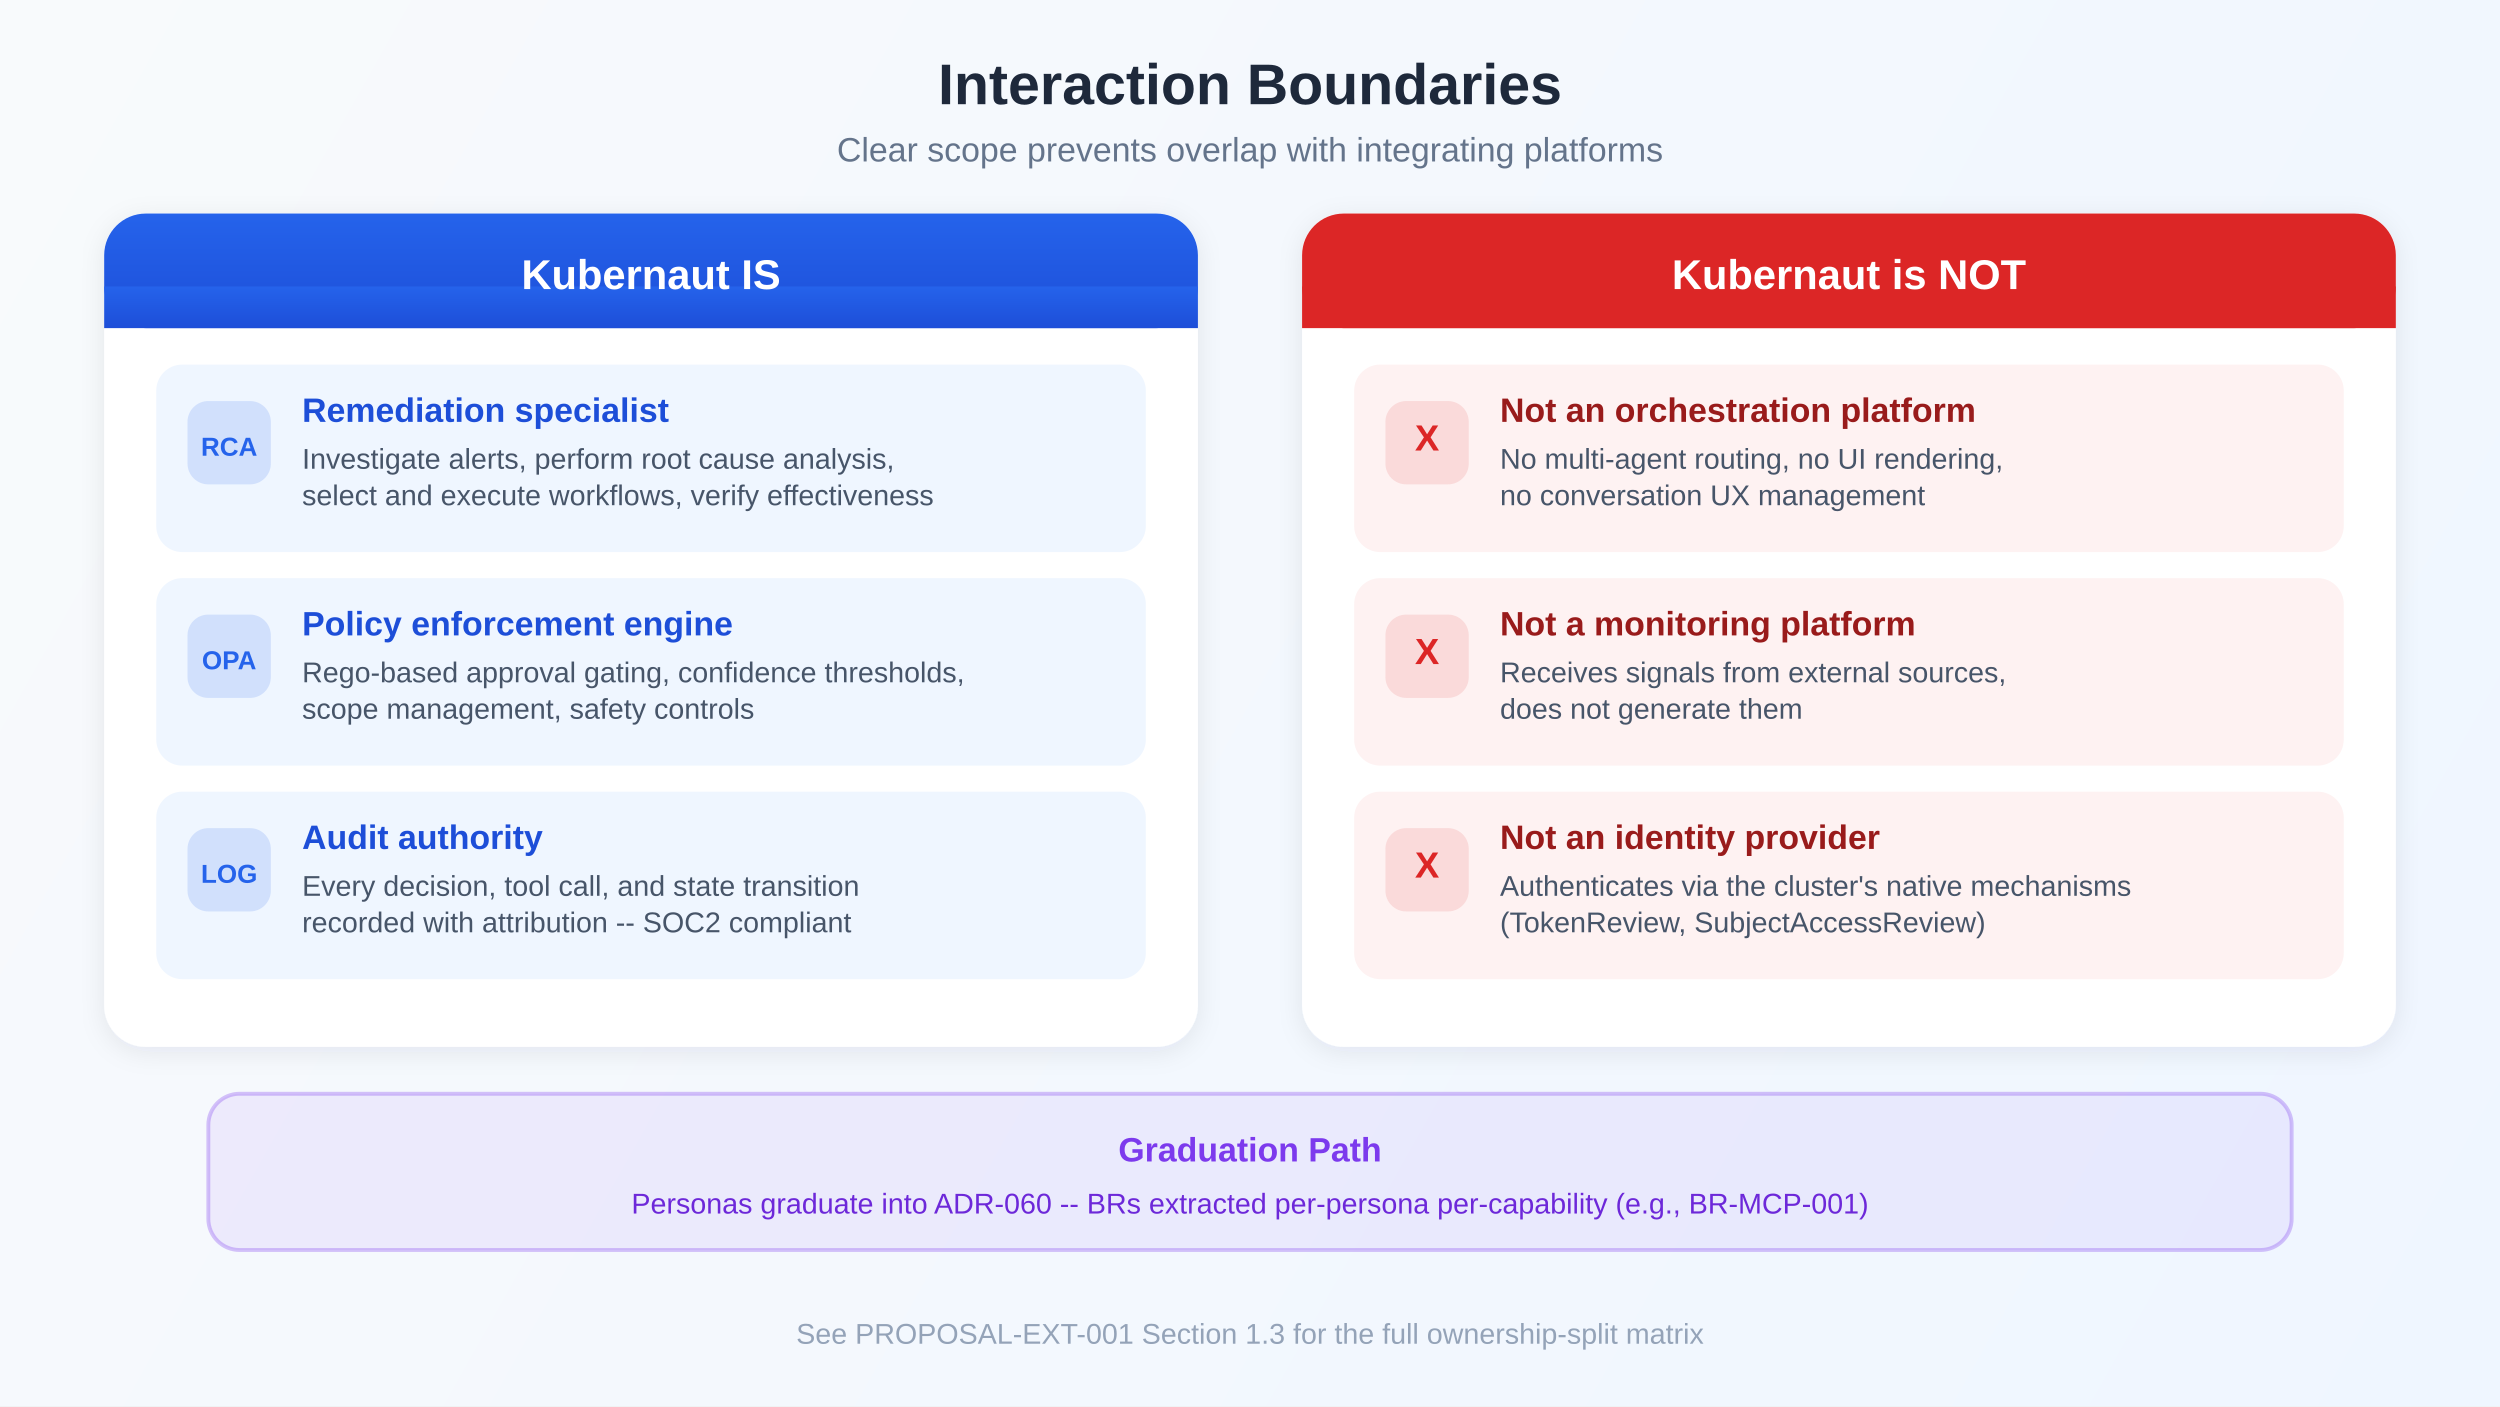
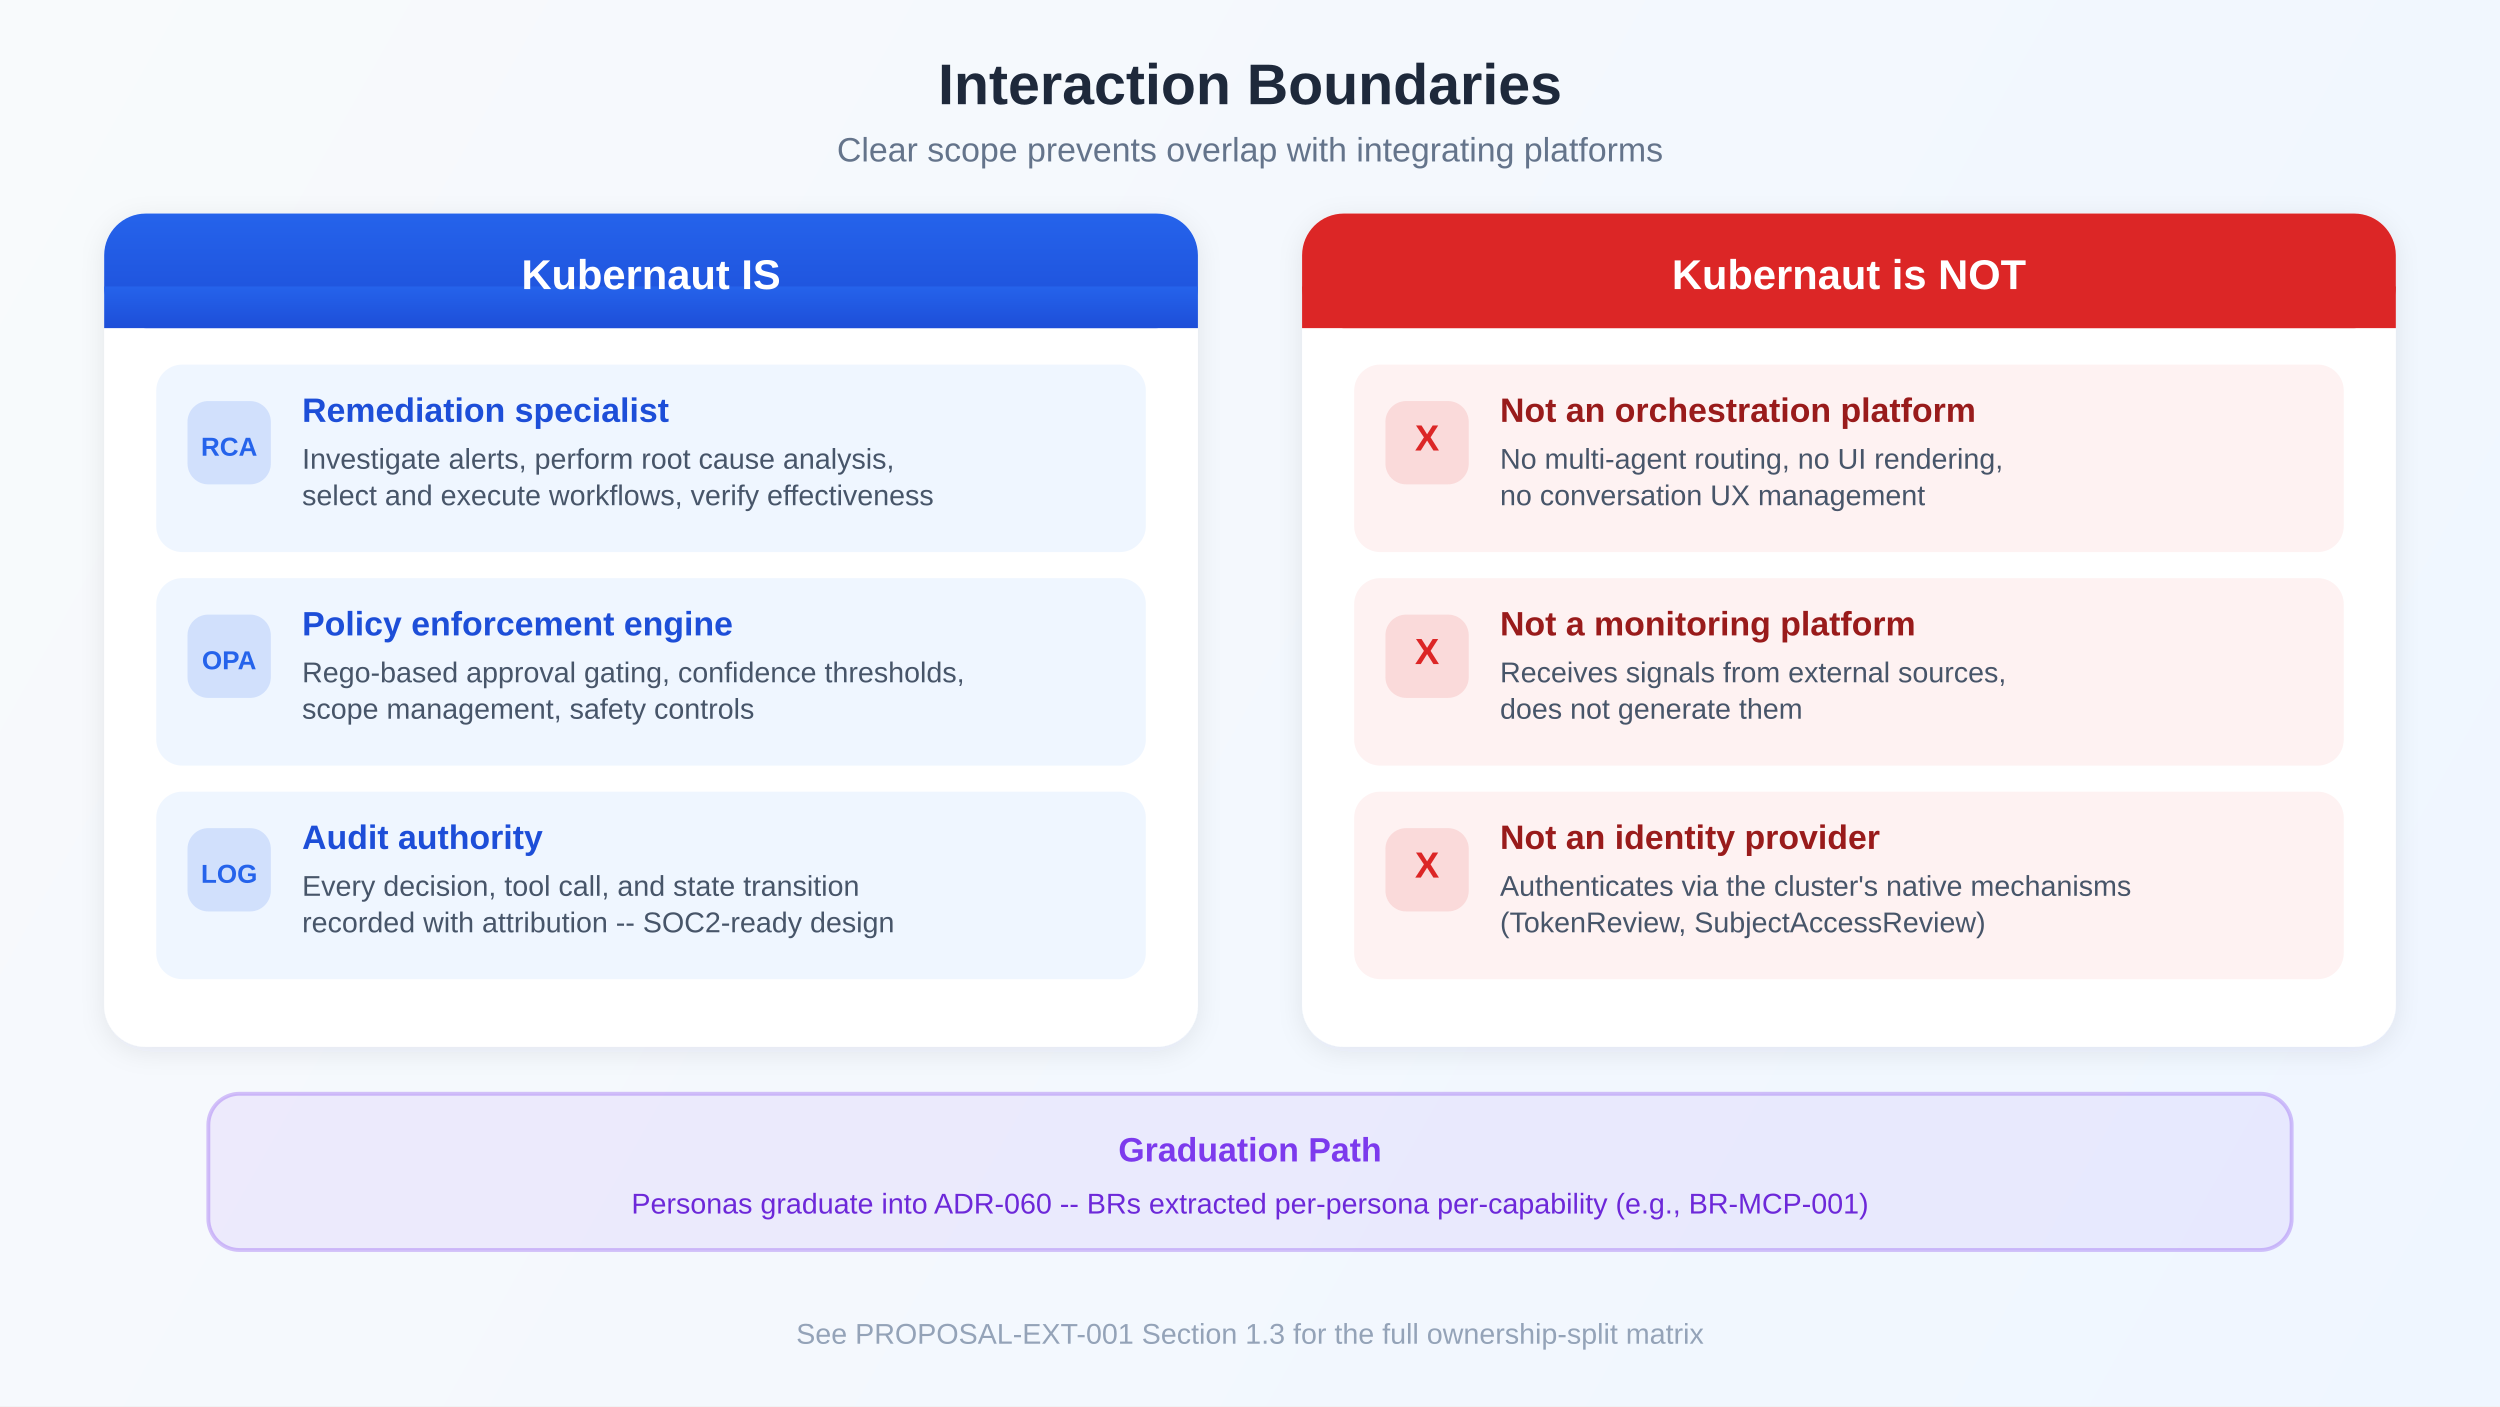
<svg xmlns="http://www.w3.org/2000/svg" viewBox="0 0 960 540" font-family="Helvetica Neue, Arial, sans-serif">
  <defs>
    <linearGradient id="bgGrad" x1="0" y1="0" x2="960" y2="540" gradientUnits="userSpaceOnUse">
      <stop offset="0%" stop-color="#F8FAFC" />
      <stop offset="100%" stop-color="#EFF6FF" />
    </linearGradient>
    <linearGradient id="blueGrad" x1="0" y1="0" x2="0" y2="1">
      <stop offset="0%" stop-color="#2563EB" />
      <stop offset="100%" stop-color="#1D4ED8" />
    </linearGradient>
    <filter id="shadow" x="-2%" y="-4%" width="104%" height="112%">
      <feDropShadow dx="0" dy="2" stdDeviation="5" flood-color="#1E293B" flood-opacity="0.08" />
    </filter>
  </defs>
  <rect width="960" height="540" fill="url(#bgGrad)" />
  <text x="480" y="40" text-anchor="middle" font-size="22" font-weight="700" fill="#1E293B">Interaction Boundaries</text>
  <text x="480" y="62" text-anchor="middle" font-size="13" fill="#64748B">Clear scope prevents overlap with integrating platforms</text>
  <g filter="url(#shadow)">
    <rect x="40" y="82" width="420" height="320" rx="16" fill="white" />
  </g>
  <rect x="40" y="82" width="420" height="44" rx="16" fill="url(#blueGrad)" />
  <rect x="40" y="110" width="420" height="16" fill="url(#blueGrad)" />
  <text x="250" y="111" text-anchor="middle" font-size="16" font-weight="700" fill="white">Kubernaut IS</text>
  <rect x="60" y="140" width="380" height="72" rx="10" fill="#EFF6FF" />
  <rect x="72" y="154" width="32" height="32" rx="8" fill="#2563EB" opacity="0.15" />
  <text x="88" y="175" text-anchor="middle" font-size="10" font-weight="700" fill="#2563EB">RCA</text>
  <text x="116" y="162" font-size="13" font-weight="700" fill="#1D4ED8">Remediation specialist</text>
  <text x="116" y="180" font-size="11" fill="#475569">Investigate alerts, perform root cause analysis,</text>
  <text x="116" y="194" font-size="11" fill="#475569">select and execute workflows, verify effectiveness</text>
  <rect x="60" y="222" width="380" height="72" rx="10" fill="#EFF6FF" />
  <rect x="72" y="236" width="32" height="32" rx="8" fill="#2563EB" opacity="0.15" />
  <text x="88" y="257" text-anchor="middle" font-size="10" font-weight="700" fill="#2563EB">OPA</text>
  <text x="116" y="244" font-size="13" font-weight="700" fill="#1D4ED8">Policy enforcement engine</text>
  <text x="116" y="262" font-size="11" fill="#475569">Rego-based approval gating, confidence thresholds,</text>
  <text x="116" y="276" font-size="11" fill="#475569">scope management, safety controls</text>
  <rect x="60" y="304" width="380" height="72" rx="10" fill="#EFF6FF" />
  <rect x="72" y="318" width="32" height="32" rx="8" fill="#2563EB" opacity="0.15" />
  <text x="88" y="339" text-anchor="middle" font-size="10" font-weight="700" fill="#2563EB">LOG</text>
  <text x="116" y="326" font-size="13" font-weight="700" fill="#1D4ED8">Audit authority</text>
  <text x="116" y="344" font-size="11" fill="#475569">Every decision, tool call, and state transition</text>
-   <text x="116" y="358" font-size="11" fill="#475569">recorded with attribution -- SOC2 compliant</text>
+   <text x="116" y="358" font-size="11" fill="#475569">recorded with attribution -- SOC2-ready design</text>
  <g filter="url(#shadow)">
    <rect x="500" y="82" width="420" height="320" rx="16" fill="white" />
  </g>
  <rect x="500" y="82" width="420" height="44" rx="16" fill="#DC2626" />
  <rect x="500" y="110" width="420" height="16" fill="#DC2626" />
  <text x="710" y="111" text-anchor="middle" font-size="16" font-weight="700" fill="white">Kubernaut is NOT</text>
  <rect x="520" y="140" width="380" height="72" rx="10" fill="#FEF2F2" />
  <rect x="532" y="154" width="32" height="32" rx="8" fill="#DC2626" opacity="0.12" />
  <text x="548" y="173" text-anchor="middle" font-size="14" font-weight="700" fill="#DC2626">X</text>
  <text x="576" y="162" font-size="13" font-weight="700" fill="#991B1B">Not an orchestration platform</text>
  <text x="576" y="180" font-size="11" fill="#475569">No multi-agent routing, no UI rendering,</text>
  <text x="576" y="194" font-size="11" fill="#475569">no conversation UX management</text>
  <rect x="520" y="222" width="380" height="72" rx="10" fill="#FEF2F2" />
  <rect x="532" y="236" width="32" height="32" rx="8" fill="#DC2626" opacity="0.12" />
  <text x="548" y="255" text-anchor="middle" font-size="14" font-weight="700" fill="#DC2626">X</text>
  <text x="576" y="244" font-size="13" font-weight="700" fill="#991B1B">Not a monitoring platform</text>
  <text x="576" y="262" font-size="11" fill="#475569">Receives signals from external sources,</text>
  <text x="576" y="276" font-size="11" fill="#475569">does not generate them</text>
  <rect x="520" y="304" width="380" height="72" rx="10" fill="#FEF2F2" />
  <rect x="532" y="318" width="32" height="32" rx="8" fill="#DC2626" opacity="0.12" />
  <text x="548" y="337" text-anchor="middle" font-size="14" font-weight="700" fill="#DC2626">X</text>
  <text x="576" y="326" font-size="13" font-weight="700" fill="#991B1B">Not an identity provider</text>
  <text x="576" y="344" font-size="11" fill="#475569">Authenticates via the cluster's native mechanisms</text>
  <text x="576" y="358" font-size="11" fill="#475569">(TokenReview, SubjectAccessReview)</text>
  <rect x="80" y="420" width="800" height="60" rx="12" fill="#7C3AED" opacity="0.08" />
  <rect x="80" y="420" width="800" height="60" rx="12" fill="none" stroke="#7C3AED" stroke-width="1.5" opacity="0.3" />
  <text x="480" y="446" text-anchor="middle" font-size="13" font-weight="700" fill="#7C3AED">Graduation Path</text>
  <text x="480" y="466" text-anchor="middle" font-size="11" fill="#6D28D9">Personas graduate into ADR-060 -- BRs extracted per-persona per-capability (e.g., BR-MCP-001)</text>
  <text x="480" y="516" text-anchor="middle" font-size="11" fill="#94A3B8">See PROPOSAL-EXT-001 Section 1.3 for the full ownership-split matrix</text>
</svg>
